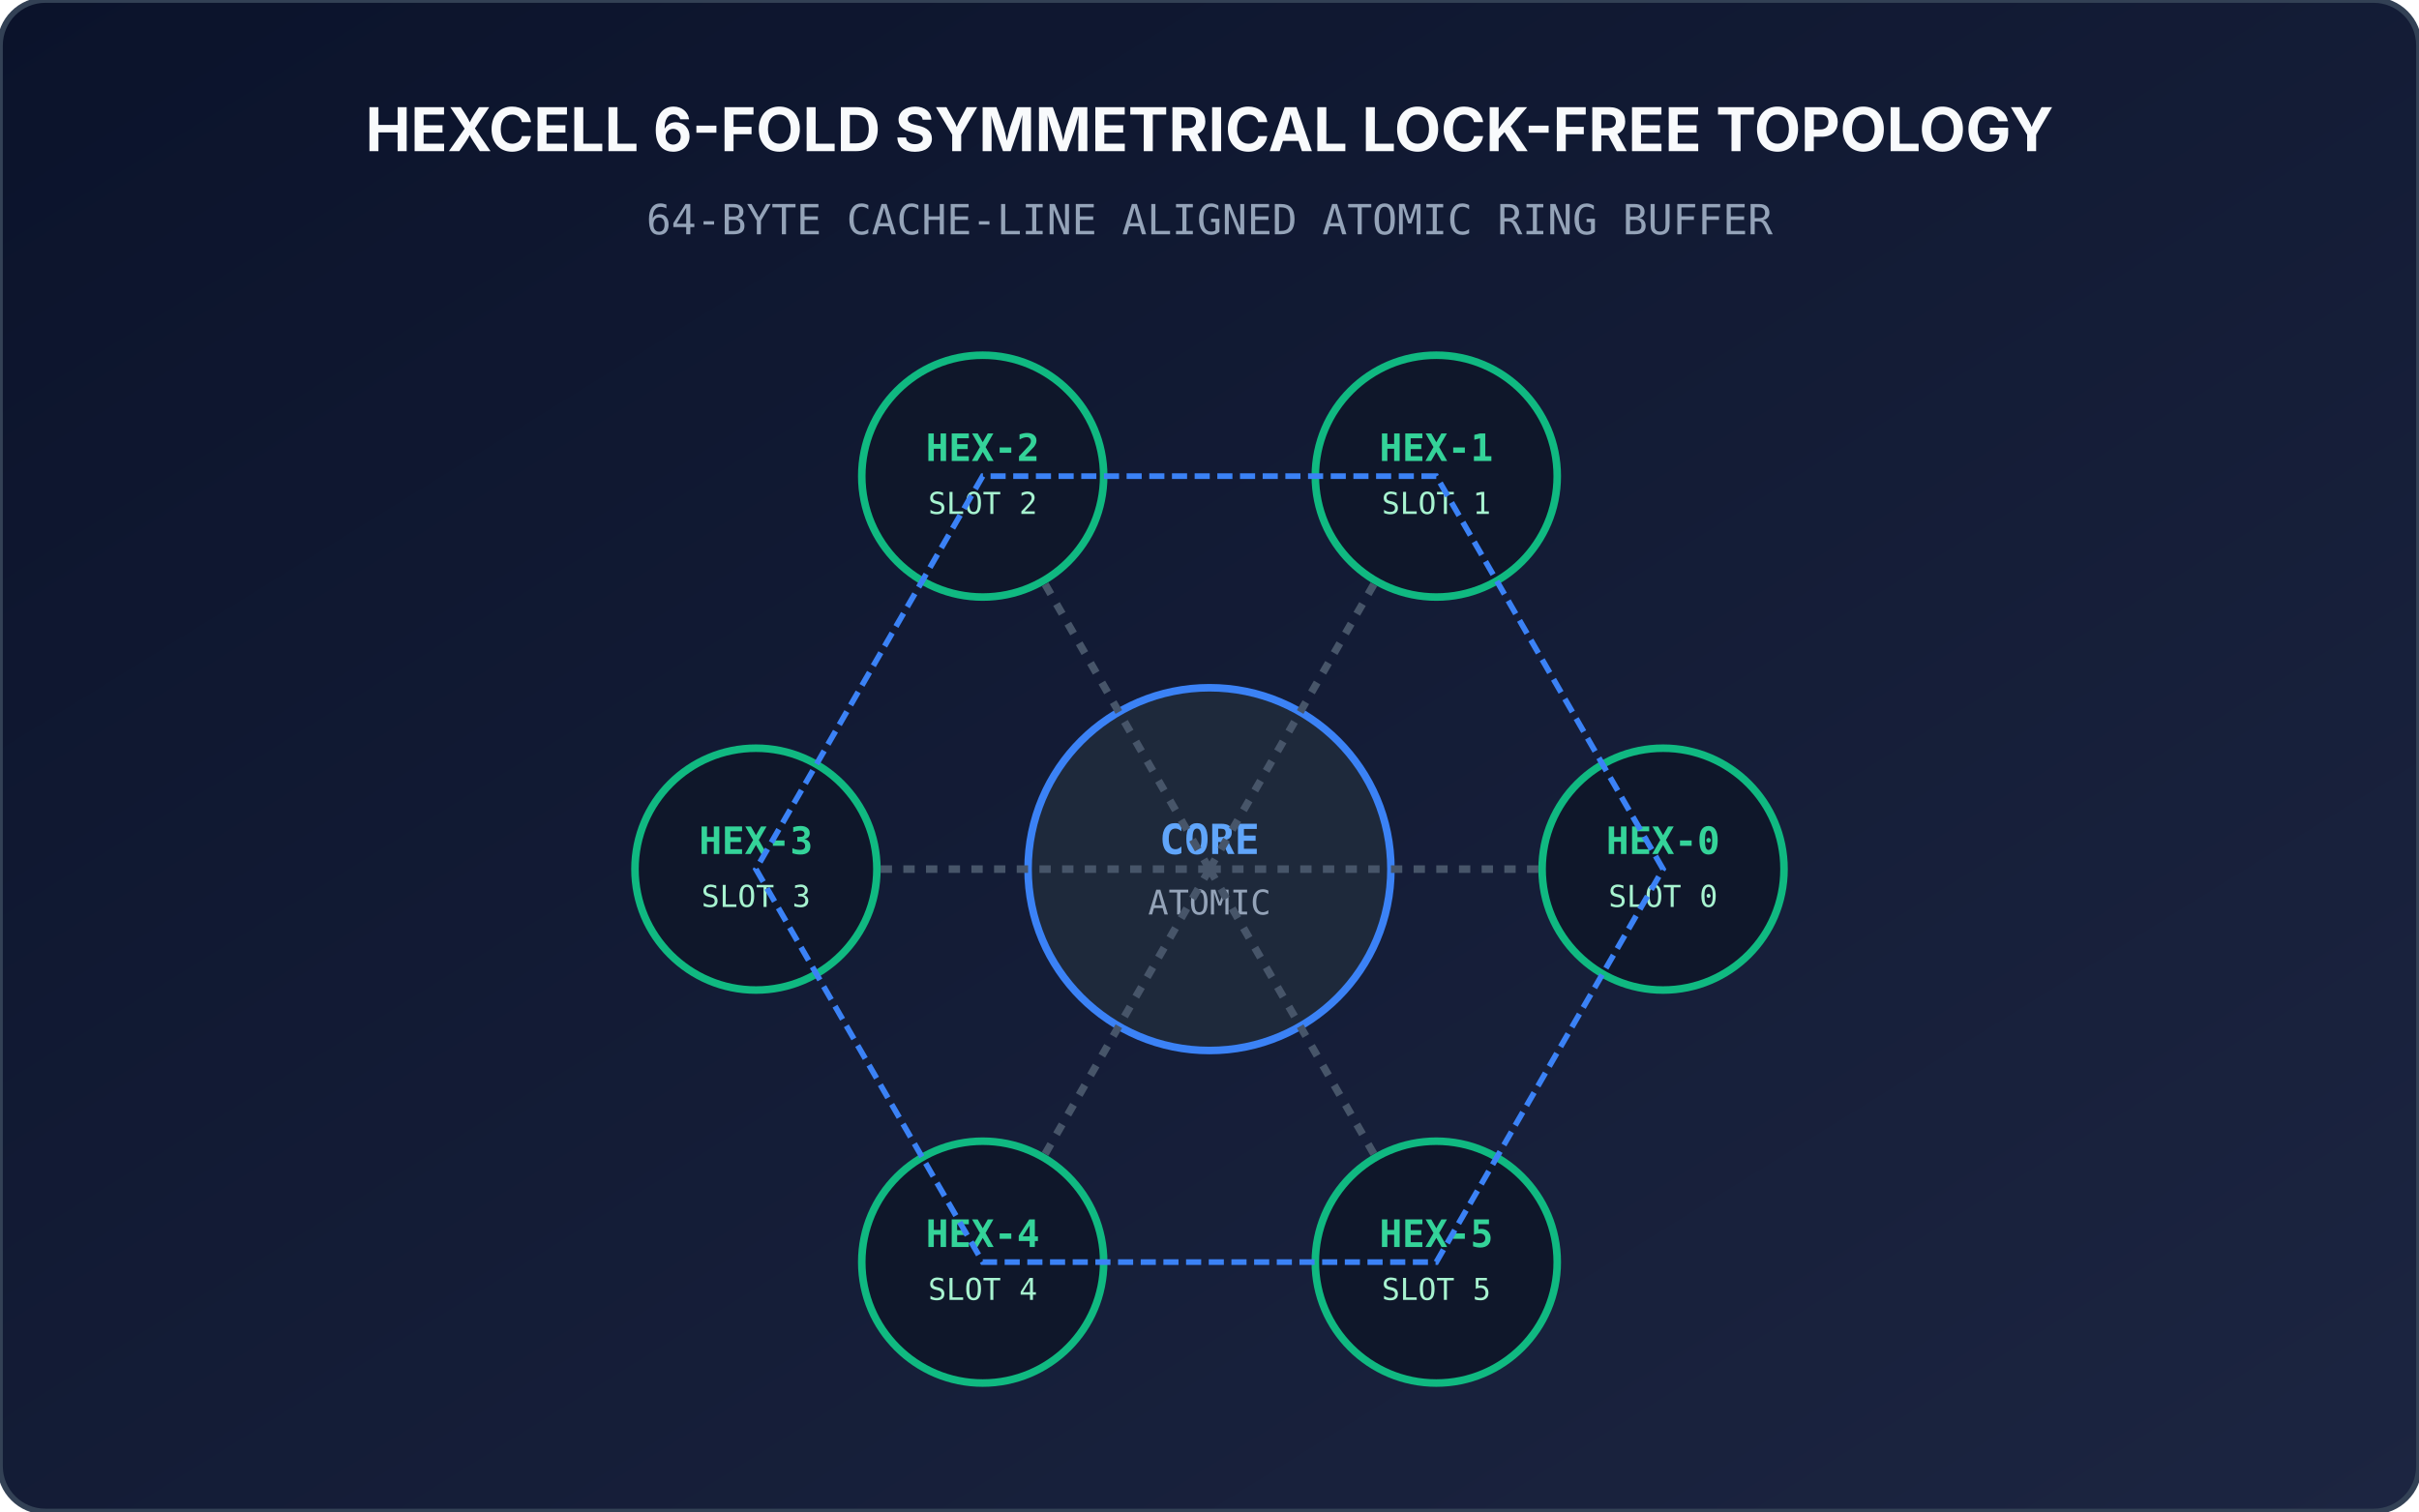
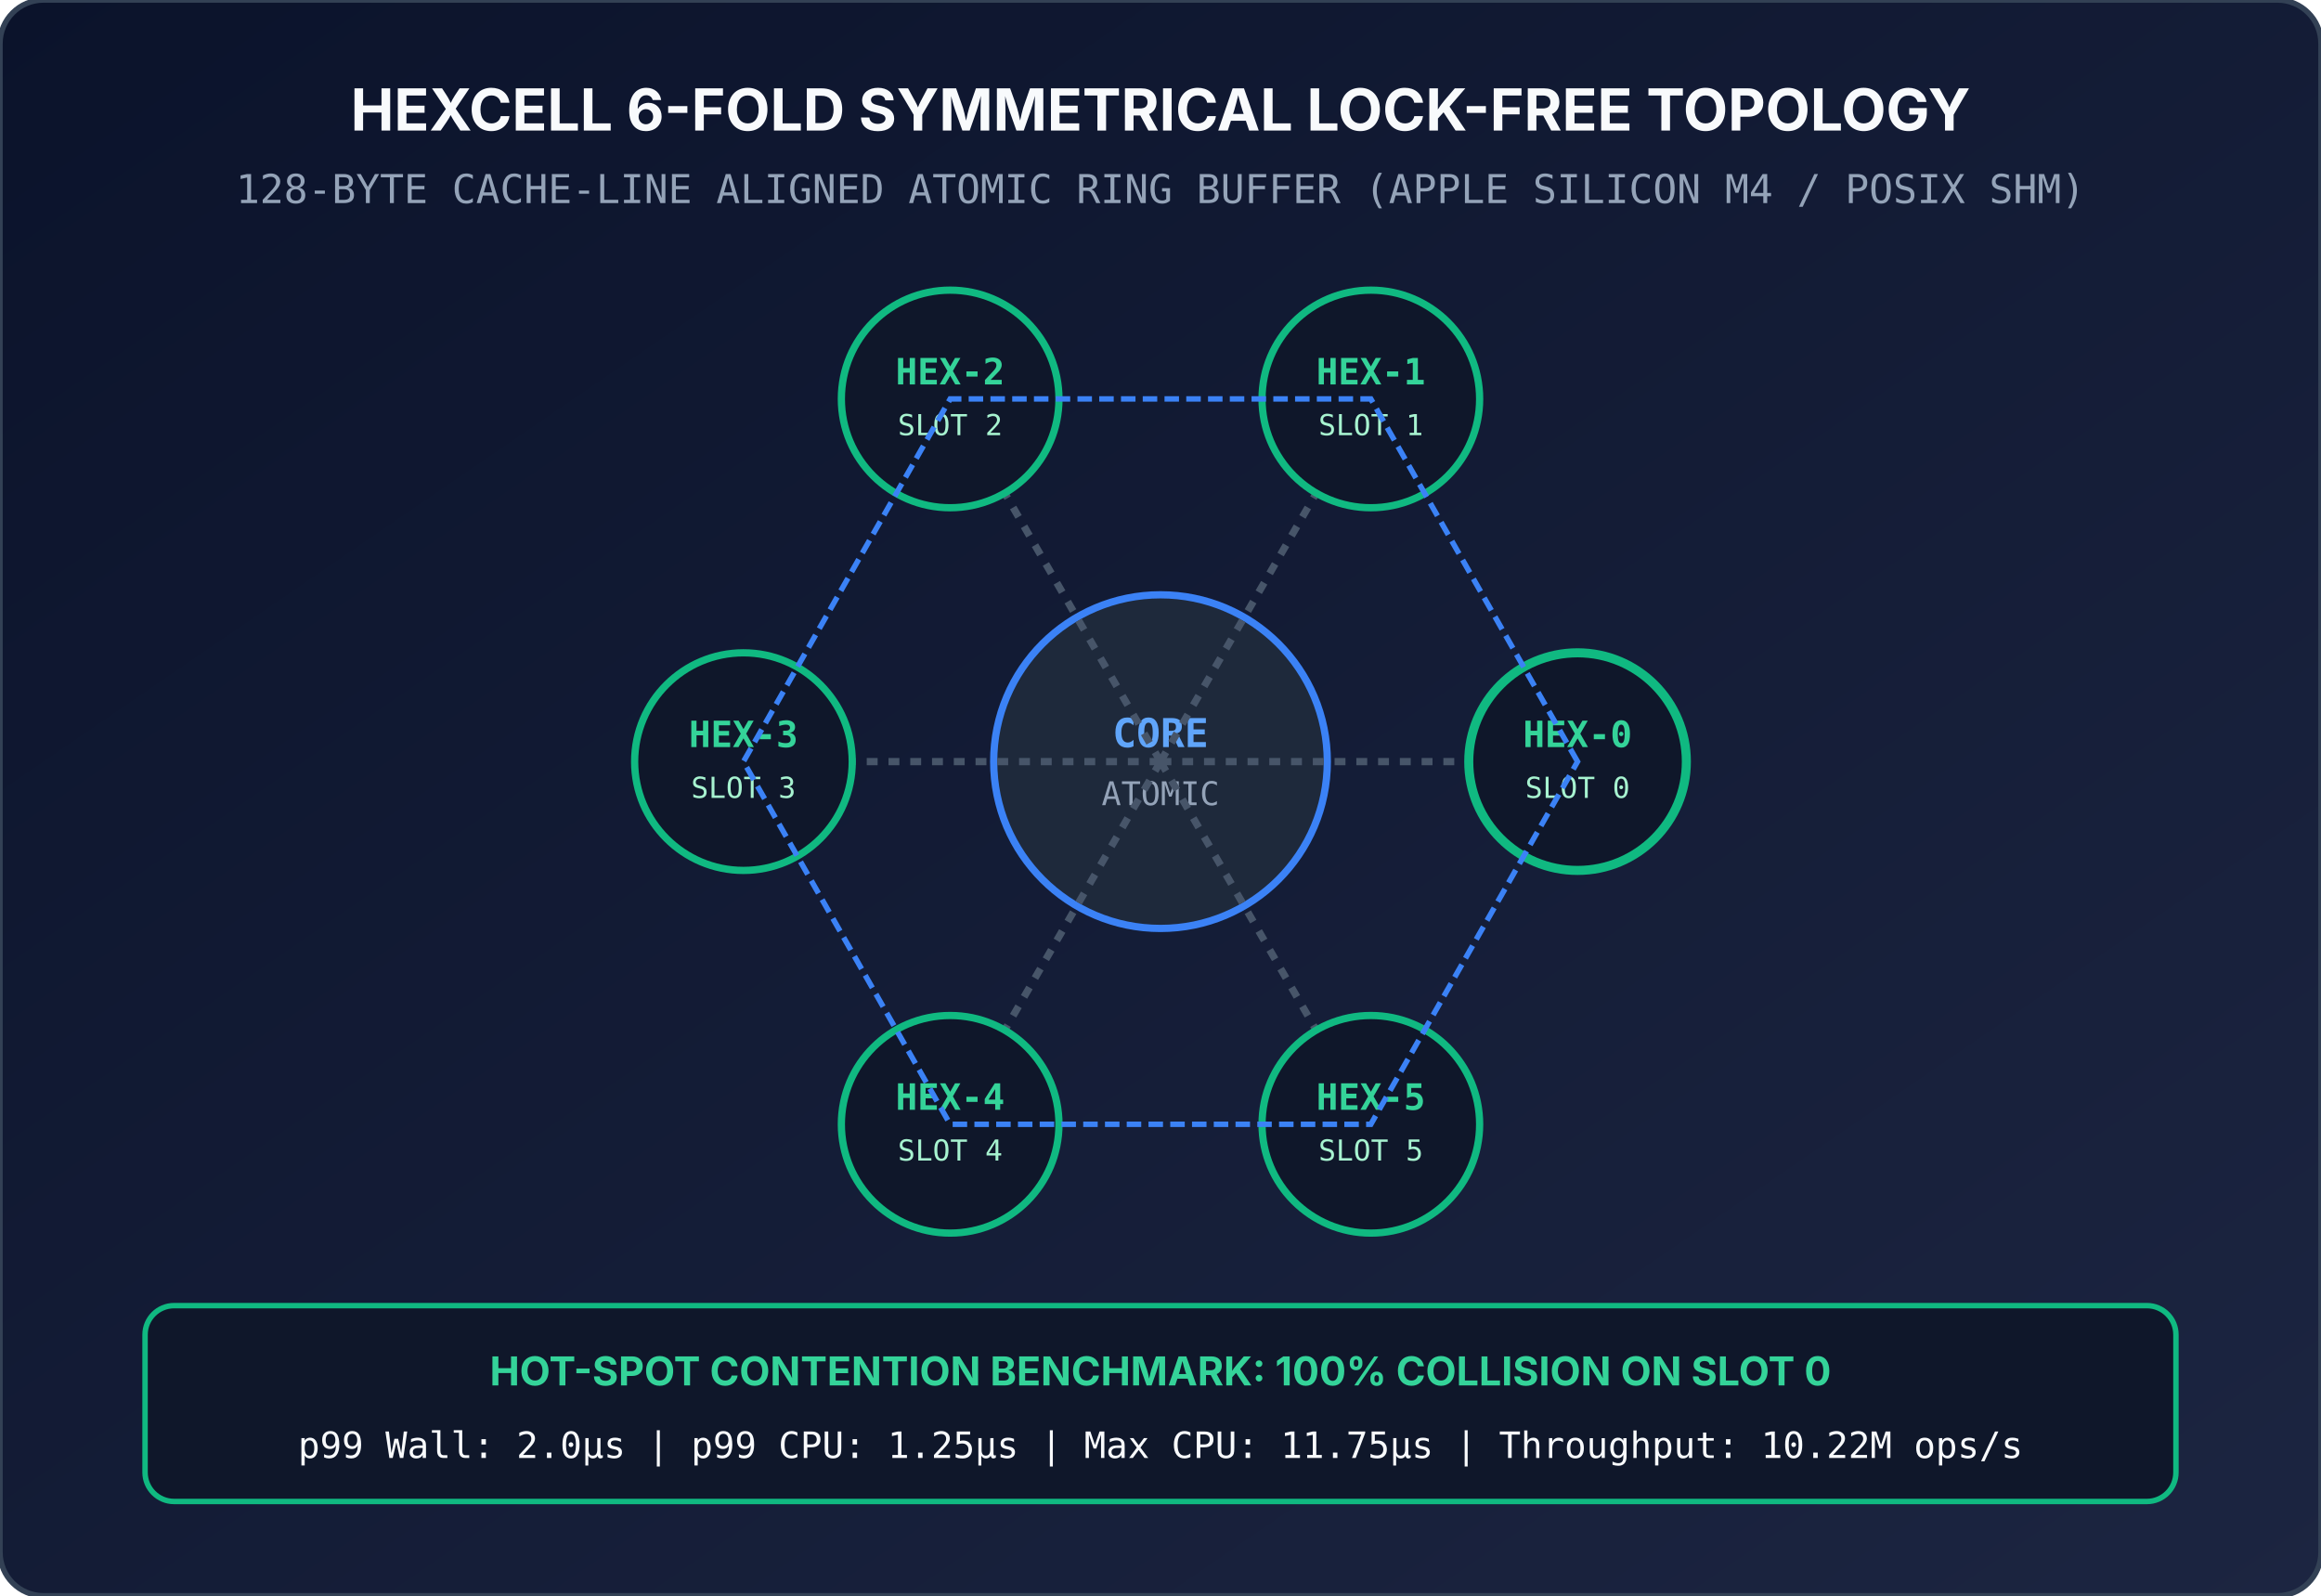
- <svg xmlns="http://www.w3.org/2000/svg" viewBox="0 0 640 400" width="100%" height="100%">
+ <svg xmlns="http://www.w3.org/2000/svg" viewBox="0 0 640 440" width="100%" height="100%">
  <defs>
    <linearGradient id="ringBg" x1="0%" y1="0%" x2="100%" y2="100%">
      <stop offset="0%" stop-color="#0b132b" />
      <stop offset="100%" stop-color="#1c2541" />
    </linearGradient>
+     <linearGradient id="badgeGrad" x1="0%" y1="0%" x2="100%" y2="0%">
+       <stop offset="0%" stop-color="#047857" />
+       <stop offset="100%" stop-color="#059669" />
+     </linearGradient>
  </defs>
-   <rect width="640" height="400" rx="12" fill="url(#ringBg)" stroke="#334155" stroke-width="1.5" />
-   <text x="320" y="40" text-anchor="middle" font-family="-apple-system, sans-serif" font-size="16" font-weight="700" fill="#f8fafc">
+   <rect width="640" height="440" rx="12" fill="url(#ringBg)" stroke="#334155" stroke-width="1.5" />
+   <text x="320" y="36" text-anchor="middle" font-family="-apple-system, sans-serif" font-size="16" font-weight="700" fill="#f8fafc">
    HEXCELL 6-FOLD SYMMETRICAL LOCK-FREE TOPOLOGY
  </text>
-   <text x="320" y="62" text-anchor="middle" font-family="monospace" font-size="11" fill="#94a3b8">
-     64-BYTE CACHE-LINE ALIGNED ATOMIC RING BUFFER
+   <text x="320" y="56" text-anchor="middle" font-family="monospace" font-size="11" fill="#94a3b8">
+     128-BYTE CACHE-LINE ALIGNED ATOMIC RING BUFFER (APPLE SILICON M4 / POSIX SHM)
  </text>
-   <circle cx="320" cy="230" r="48" fill="#1e293b" stroke="#3b82f6" stroke-width="2" />
-   <text x="320" y="226" text-anchor="middle" font-family="monospace" font-size="11" font-weight="700" fill="#60a5fa">CORE</text>
-   <text x="320" y="242" text-anchor="middle" font-family="monospace" font-size="9" fill="#94a3b8">ATOMIC</text>
-   <line x1="320" y1="230" x2="440" y2="230" stroke="#475569" stroke-width="2" stroke-dasharray="3 3" />
-   <circle cx="440" cy="230" r="32" fill="#0f172a" stroke="#10b981" stroke-width="2" />
-   <text x="440" y="226" text-anchor="middle" font-family="monospace" font-size="10" font-weight="700" fill="#34d399">HEX-0</text>
-   <text x="440" y="240" text-anchor="middle" font-family="monospace" font-size="8" fill="#a7f3d0">SLOT 0</text>
-   <line x1="320" y1="230" x2="380" y2="126" stroke="#475569" stroke-width="2" stroke-dasharray="3 3" />
-   <circle cx="380" cy="126" r="32" fill="#0f172a" stroke="#10b981" stroke-width="2" />
-   <text x="380" y="122" text-anchor="middle" font-family="monospace" font-size="10" font-weight="700" fill="#34d399">HEX-1</text>
-   <text x="380" y="136" text-anchor="middle" font-family="monospace" font-size="8" fill="#a7f3d0">SLOT 1</text>
-   <line x1="320" y1="230" x2="260" y2="126" stroke="#475569" stroke-width="2" stroke-dasharray="3 3" />
-   <circle cx="260" cy="126" r="32" fill="#0f172a" stroke="#10b981" stroke-width="2" />
-   <text x="260" y="122" text-anchor="middle" font-family="monospace" font-size="10" font-weight="700" fill="#34d399">HEX-2</text>
-   <text x="260" y="136" text-anchor="middle" font-family="monospace" font-size="8" fill="#a7f3d0">SLOT 2</text>
-   <line x1="320" y1="230" x2="200" y2="230" stroke="#475569" stroke-width="2" stroke-dasharray="3 3" />
-   <circle cx="200" cy="230" r="32" fill="#0f172a" stroke="#10b981" stroke-width="2" />
-   <text x="200" y="226" text-anchor="middle" font-family="monospace" font-size="10" font-weight="700" fill="#34d399">HEX-3</text>
-   <text x="200" y="240" text-anchor="middle" font-family="monospace" font-size="8" fill="#a7f3d0">SLOT 3</text>
-   <line x1="320" y1="230" x2="260" y2="334" stroke="#475569" stroke-width="2" stroke-dasharray="3 3" />
-   <circle cx="260" cy="334" r="32" fill="#0f172a" stroke="#10b981" stroke-width="2" />
-   <text x="260" y="330" text-anchor="middle" font-family="monospace" font-size="10" font-weight="700" fill="#34d399">HEX-4</text>
-   <text x="260" y="344" text-anchor="middle" font-family="monospace" font-size="8" fill="#a7f3d0">SLOT 4</text>
-   <line x1="320" y1="230" x2="380" y2="334" stroke="#475569" stroke-width="2" stroke-dasharray="3 3" />
-   <circle cx="380" cy="334" r="32" fill="#0f172a" stroke="#10b981" stroke-width="2" />
-   <text x="380" y="330" text-anchor="middle" font-family="monospace" font-size="10" font-weight="700" fill="#34d399">HEX-5</text>
-   <text x="380" y="344" text-anchor="middle" font-family="monospace" font-size="8" fill="#a7f3d0">SLOT 5</text>
-   <polygon points="440,230 380,126 260,126 200,230 260,334 380,334" fill="none" stroke="#3b82f6" stroke-width="1.5" stroke-dasharray="4 2" />
+   <circle cx="320" cy="210" r="46" fill="#1e293b" stroke="#3b82f6" stroke-width="2" />
+   <text x="320" y="206" text-anchor="middle" font-family="monospace" font-size="11" font-weight="700" fill="#60a5fa">CORE</text>
+   <text x="320" y="222" text-anchor="middle" font-family="monospace" font-size="9" fill="#94a3b8">ATOMIC</text>
+   <line x1="320" y1="210" x2="435" y2="210" stroke="#475569" stroke-width="2" stroke-dasharray="3 3" />
+   <circle cx="435" cy="210" r="30" fill="#0f172a" stroke="#10b981" stroke-width="2.5" />
+   <text x="435" y="206" text-anchor="middle" font-family="monospace" font-size="10" font-weight="700" fill="#34d399">HEX-0</text>
+   <text x="435" y="220" text-anchor="middle" font-family="monospace" font-size="8" fill="#a7f3d0">SLOT 0</text>
+   <line x1="320" y1="210" x2="378" y2="110" stroke="#475569" stroke-width="2" stroke-dasharray="3 3" />
+   <circle cx="378" cy="110" r="30" fill="#0f172a" stroke="#10b981" stroke-width="2" />
+   <text x="378" y="106" text-anchor="middle" font-family="monospace" font-size="10" font-weight="700" fill="#34d399">HEX-1</text>
+   <text x="378" y="120" text-anchor="middle" font-family="monospace" font-size="8" fill="#a7f3d0">SLOT 1</text>
+   <line x1="320" y1="210" x2="262" y2="110" stroke="#475569" stroke-width="2" stroke-dasharray="3 3" />
+   <circle cx="262" cy="110" r="30" fill="#0f172a" stroke="#10b981" stroke-width="2" />
+   <text x="262" y="106" text-anchor="middle" font-family="monospace" font-size="10" font-weight="700" fill="#34d399">HEX-2</text>
+   <text x="262" y="120" text-anchor="middle" font-family="monospace" font-size="8" fill="#a7f3d0">SLOT 2</text>
+   <line x1="320" y1="210" x2="205" y2="210" stroke="#475569" stroke-width="2" stroke-dasharray="3 3" />
+   <circle cx="205" cy="210" r="30" fill="#0f172a" stroke="#10b981" stroke-width="2" />
+   <text x="205" y="206" text-anchor="middle" font-family="monospace" font-size="10" font-weight="700" fill="#34d399">HEX-3</text>
+   <text x="205" y="220" text-anchor="middle" font-family="monospace" font-size="8" fill="#a7f3d0">SLOT 3</text>
+   <line x1="320" y1="210" x2="262" y2="310" stroke="#475569" stroke-width="2" stroke-dasharray="3 3" />
+   <circle cx="262" cy="310" r="30" fill="#0f172a" stroke="#10b981" stroke-width="2" />
+   <text x="262" y="306" text-anchor="middle" font-family="monospace" font-size="10" font-weight="700" fill="#34d399">HEX-4</text>
+   <text x="262" y="320" text-anchor="middle" font-family="monospace" font-size="8" fill="#a7f3d0">SLOT 4</text>
+   <line x1="320" y1="210" x2="378" y2="310" stroke="#475569" stroke-width="2" stroke-dasharray="3 3" />
+   <circle cx="378" cy="310" r="30" fill="#0f172a" stroke="#10b981" stroke-width="2" />
+   <text x="378" y="306" text-anchor="middle" font-family="monospace" font-size="10" font-weight="700" fill="#34d399">HEX-5</text>
+   <text x="378" y="320" text-anchor="middle" font-family="monospace" font-size="8" fill="#a7f3d0">SLOT 5</text>
+   <polygon points="435,210 378,110 262,110 205,210 262,310 378,310" fill="none" stroke="#3b82f6" stroke-width="1.5" stroke-dasharray="4 2" />
+   <g transform="translate(40, 360)">
+     <rect width="560" height="54" rx="8" fill="#0f172a" stroke="#10b981" stroke-width="1.5" />
+     <text x="280" y="22" text-anchor="middle" font-family="-apple-system, sans-serif" font-size="11" font-weight="700" fill="#34d399">
+       HOT-SPOT CONTENTION BENCHMARK: 100% COLLISION ON SLOT 0
+     </text>
+     <text x="280" y="42" text-anchor="middle" font-family="monospace" font-size="10" fill="#f8fafc">
+       p99 Wall: 2.0µs | p99 CPU: 1.25µs | Max CPU: 11.75µs | Throughput: 10.22M ops/s
+     </text>
+   </g>
</svg>
